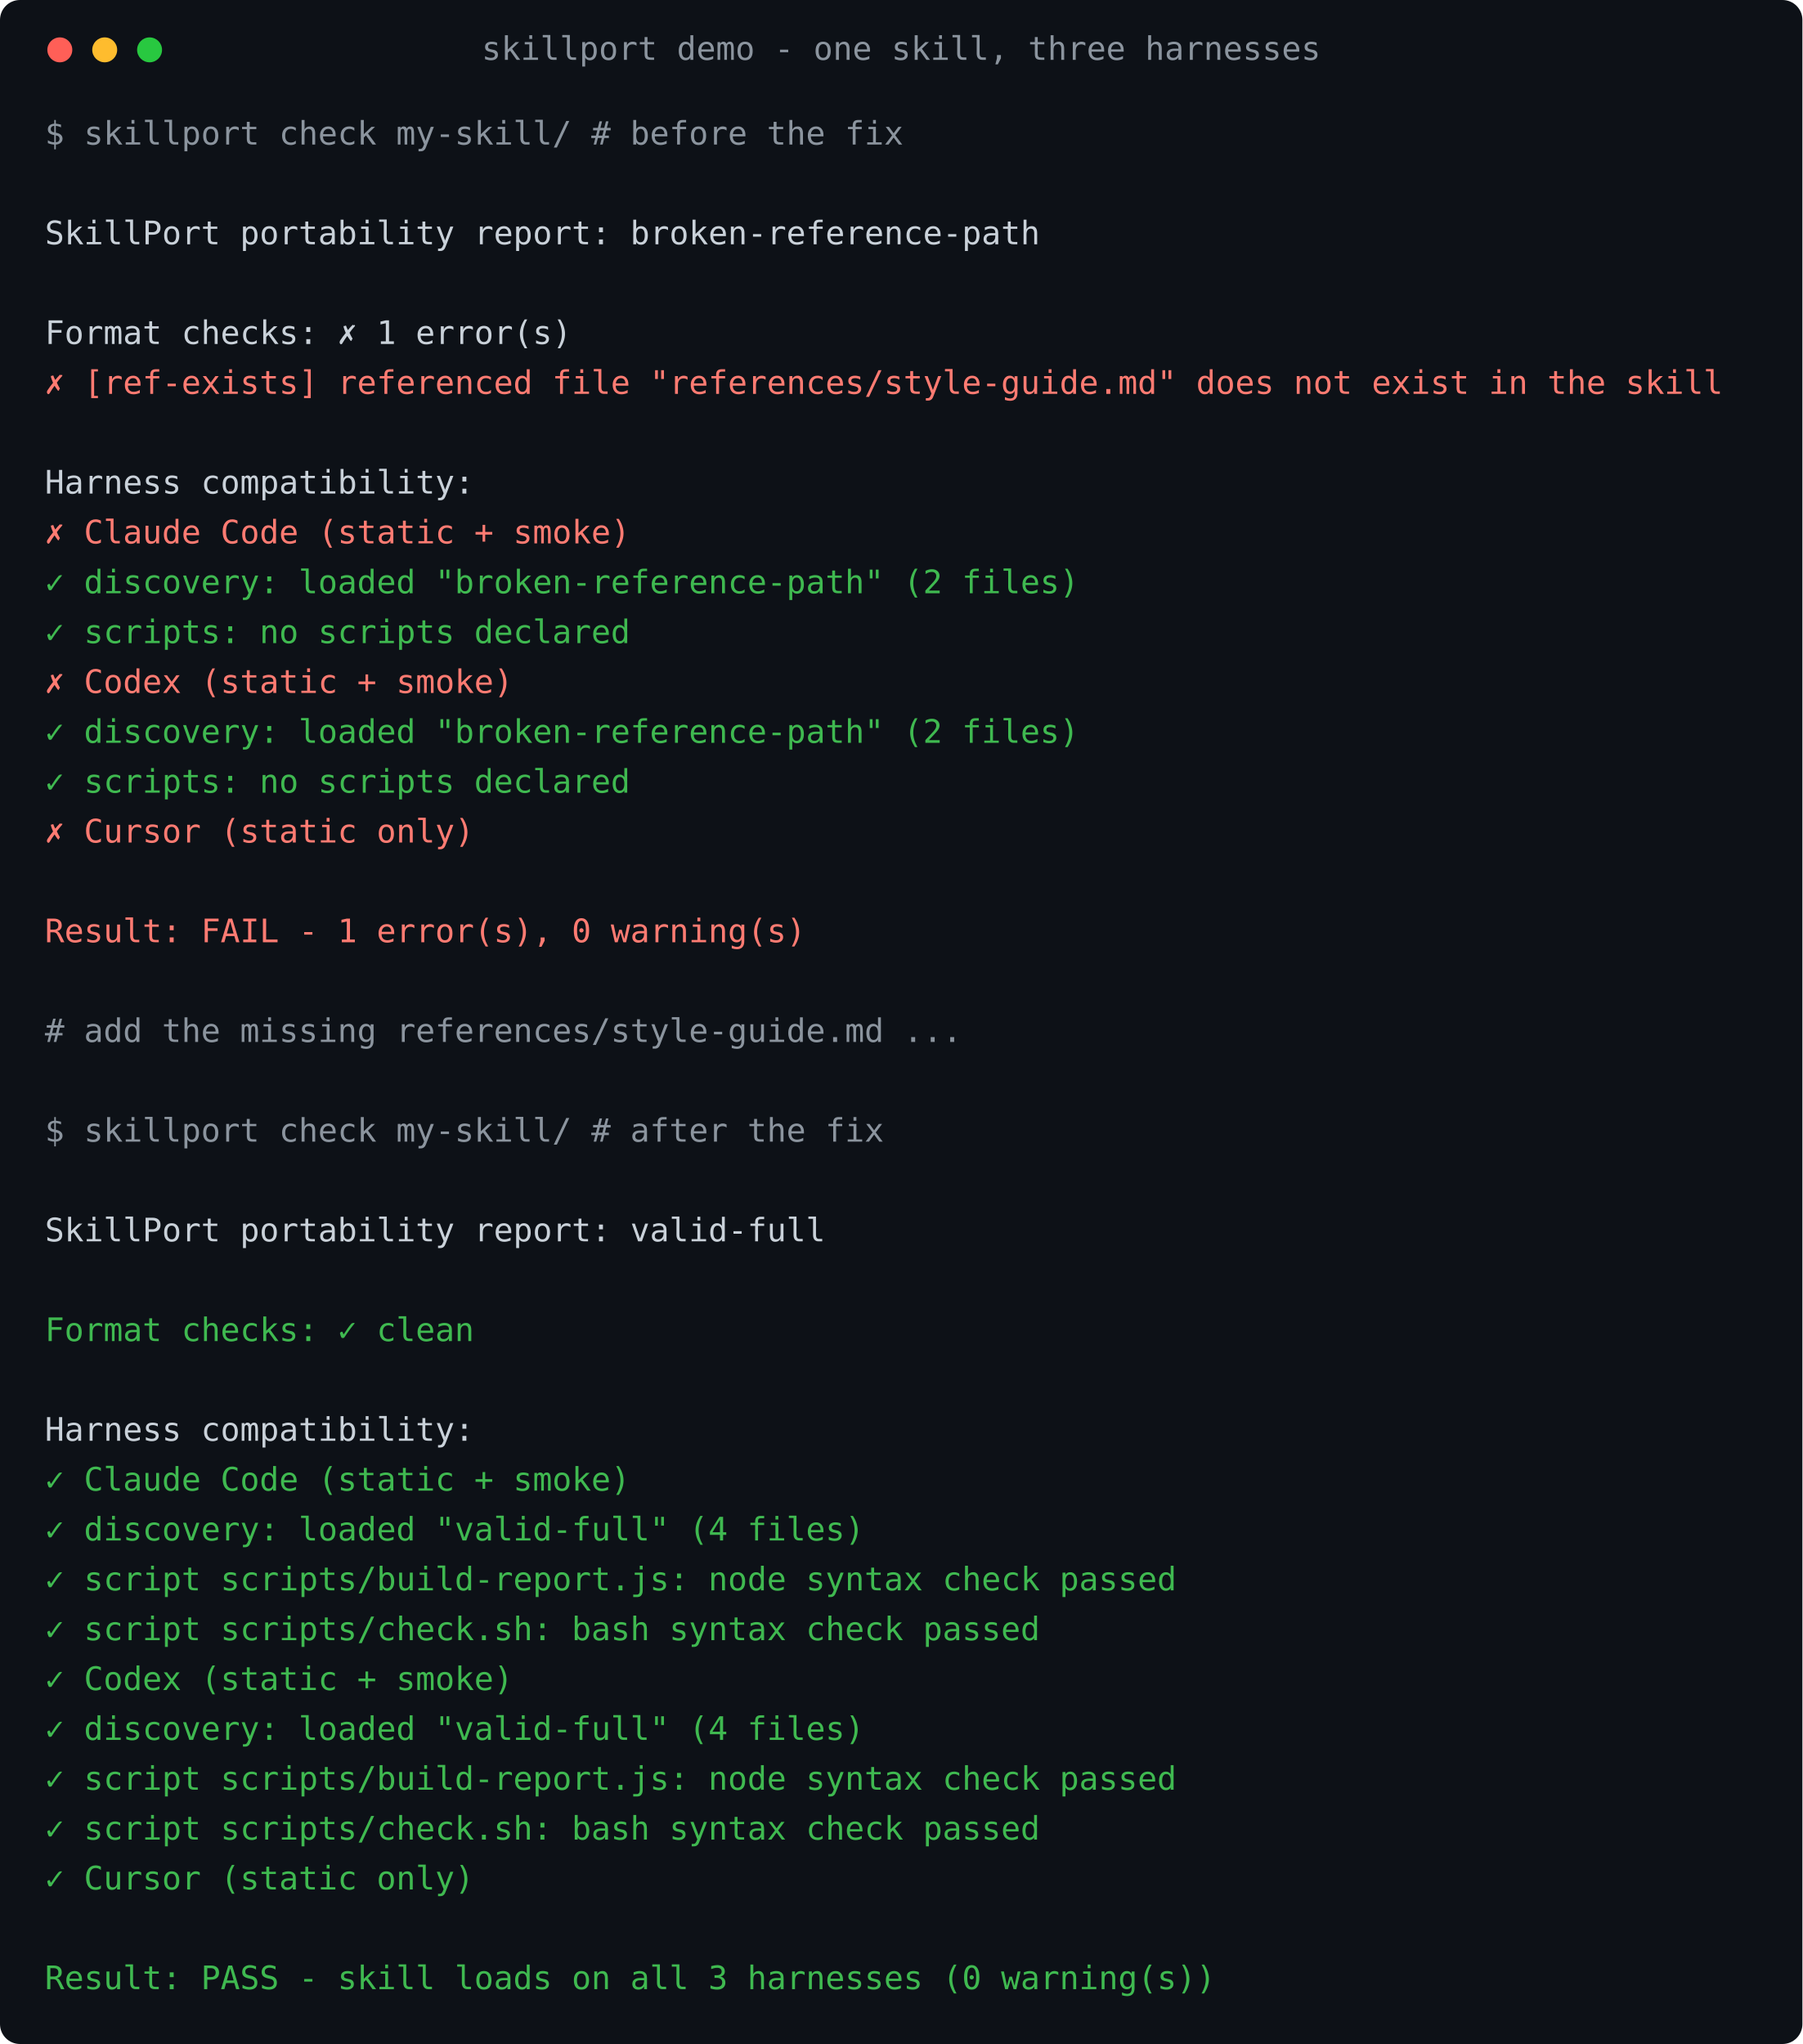
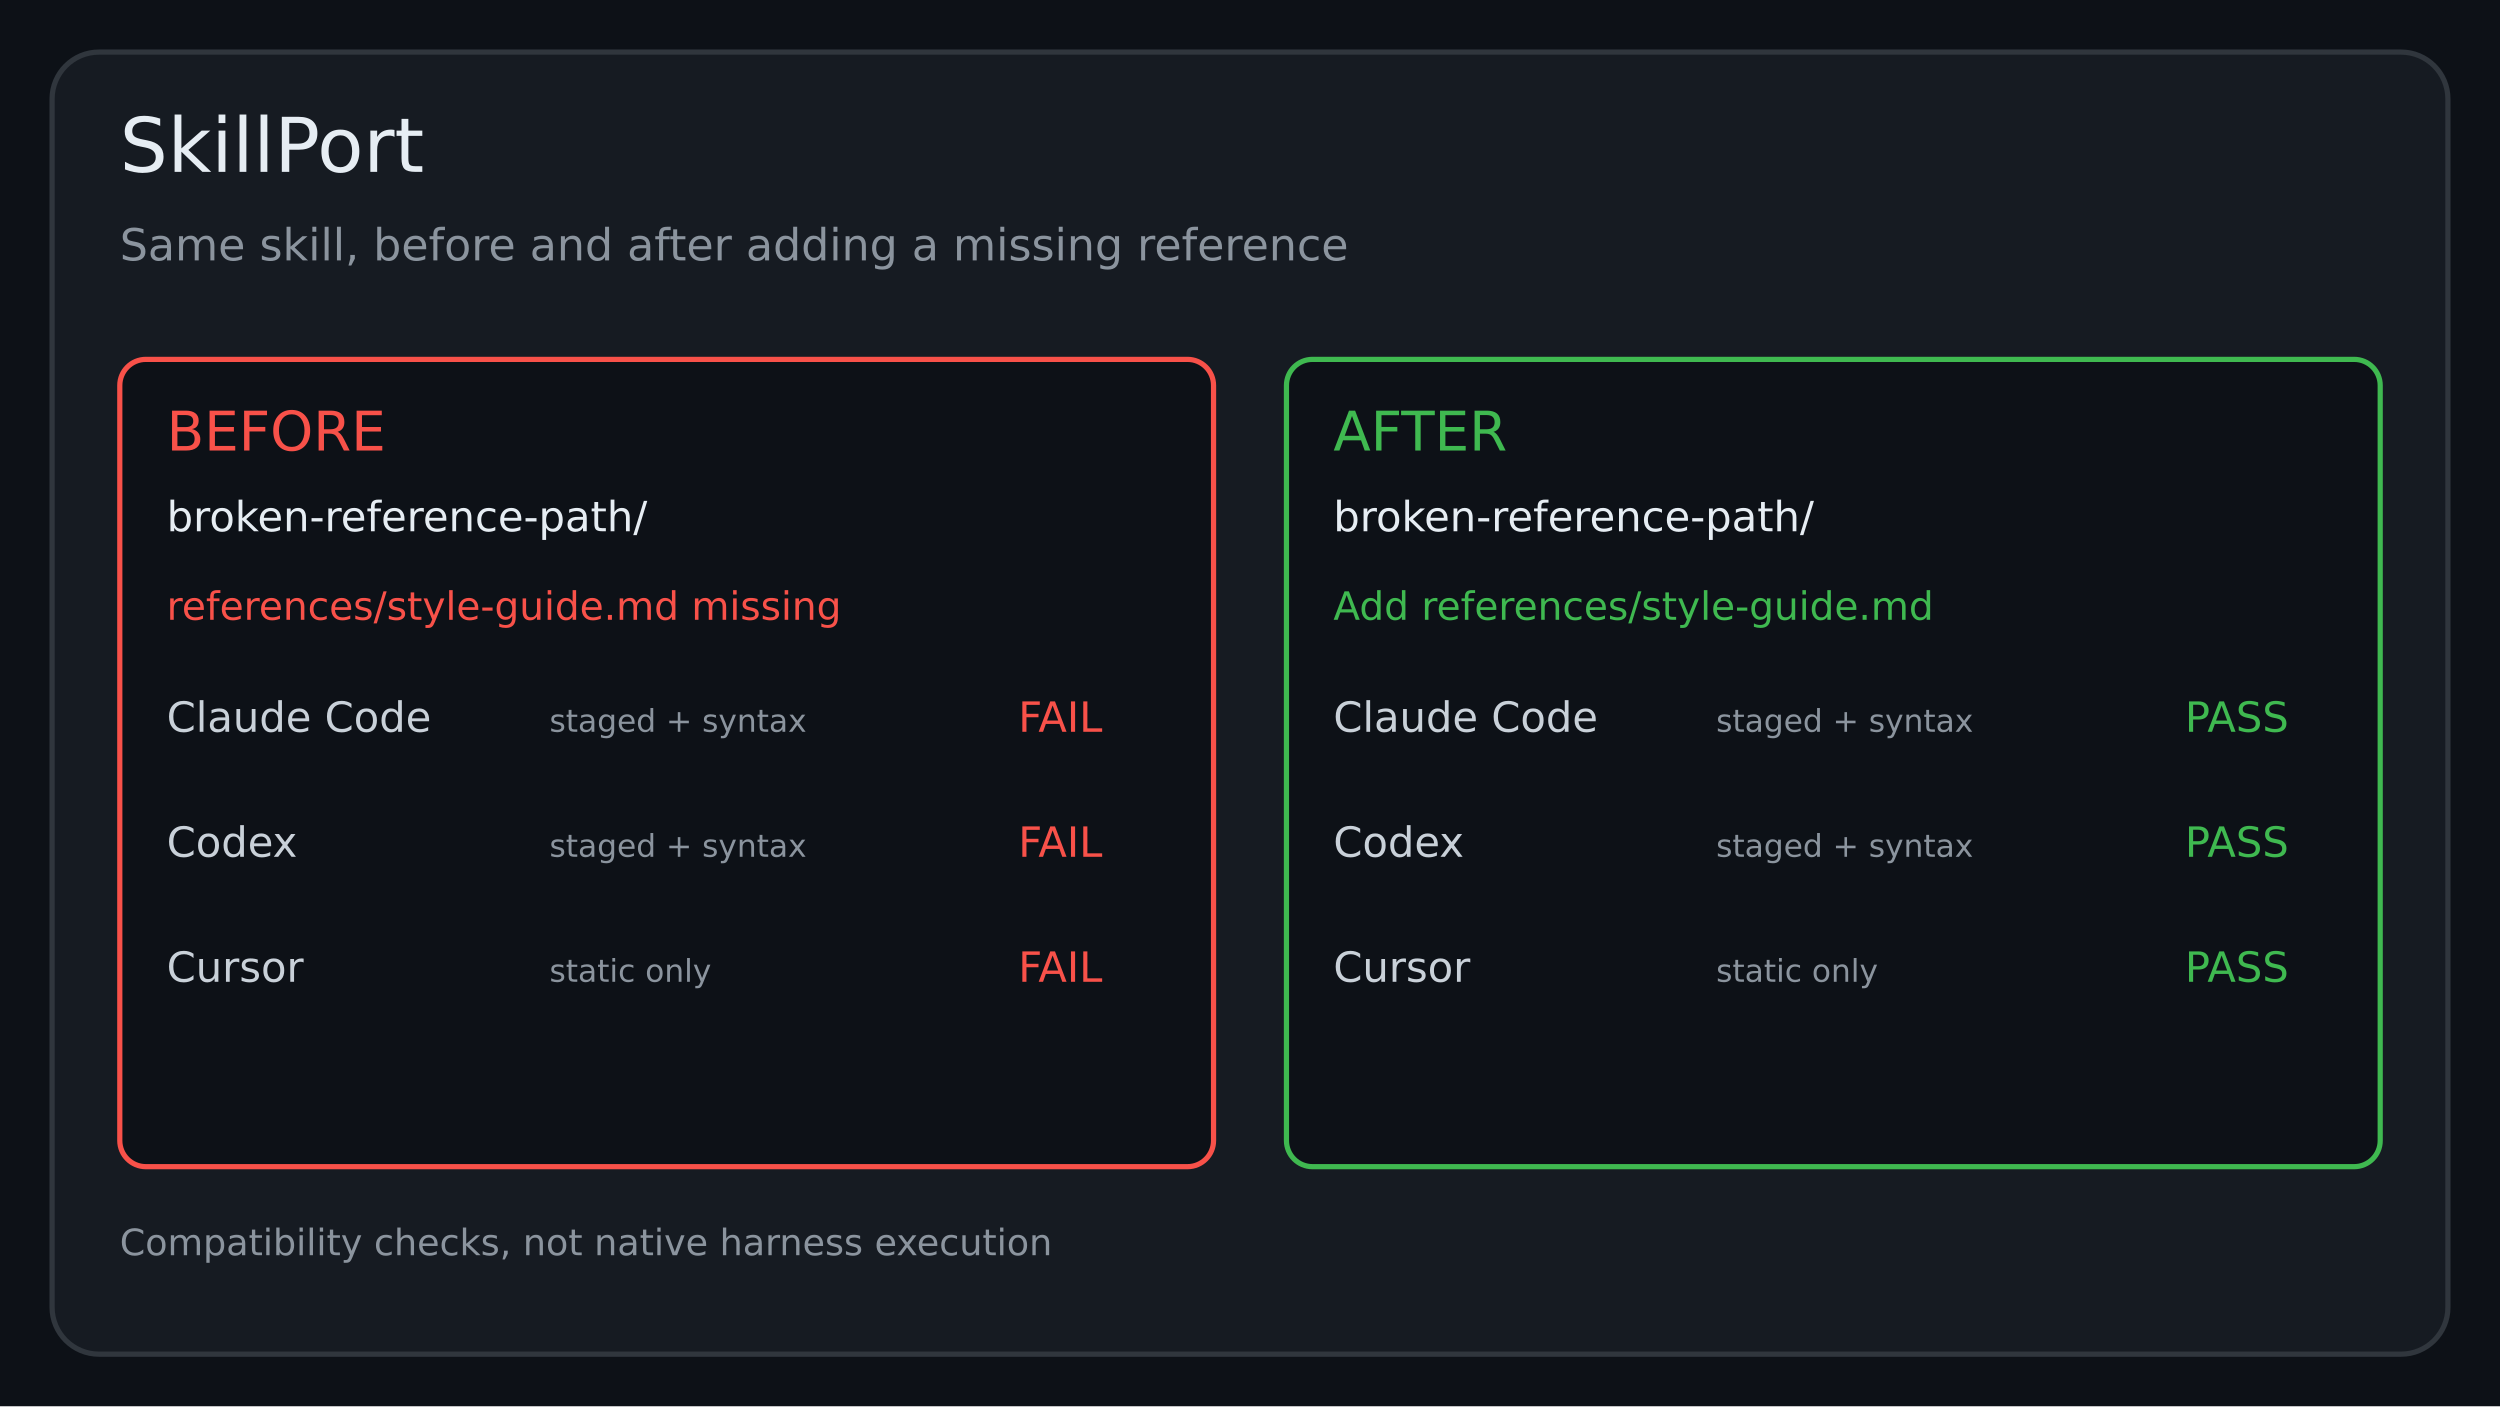
- <svg xmlns="http://www.w3.org/2000/svg" width="723" height="820" viewBox="0 0 723 820" font-family="ui-monospace, SFMono-Regular, Menlo, Consolas, monospace" font-size="13">
-   <rect width="100%" height="100%" rx="8" fill="#0d1117" />
-   <circle cx="24" cy="20" r="5" fill="#ff5f57" />
-   <circle cx="42" cy="20" r="5" fill="#febc2e" />
-   <circle cx="60" cy="20" r="5" fill="#28c840" />
-   <text x="361.5" y="24" fill="#8b949e" text-anchor="middle">skillport demo - one skill, three harnesses</text>
-   <text x="18" y="58" fill="#8b949e">$ skillport check my-skill/   # before the fix</text>
-   <text x="18" y="78" fill="#c9d1d9"> </text>
-   <text x="18" y="98" fill="#c9d1d9">SkillPort portability report: broken-reference-path</text>
-   <text x="18" y="118" fill="#c9d1d9"> </text>
-   <text x="18" y="138" fill="#c9d1d9">Format checks:  ✗ 1 error(s)</text>
-   <text x="18" y="158" fill="#ff7b72">  ✗ [ref-exists] referenced file "references/style-guide.md" does not exist in the skill</text>
-   <text x="18" y="178" fill="#c9d1d9"> </text>
-   <text x="18" y="198" fill="#c9d1d9">Harness compatibility:</text>
-   <text x="18" y="218" fill="#ff7b72">  ✗ Claude Code  (static + smoke)</text>
-   <text x="18" y="238" fill="#3fb950">    ✓ discovery: loaded "broken-reference-path" (2 files)</text>
-   <text x="18" y="258" fill="#3fb950">    ✓ scripts: no scripts declared</text>
-   <text x="18" y="278" fill="#ff7b72">  ✗ Codex        (static + smoke)</text>
-   <text x="18" y="298" fill="#3fb950">    ✓ discovery: loaded "broken-reference-path" (2 files)</text>
-   <text x="18" y="318" fill="#3fb950">    ✓ scripts: no scripts declared</text>
-   <text x="18" y="338" fill="#ff7b72">  ✗ Cursor       (static only)</text>
-   <text x="18" y="358" fill="#c9d1d9"> </text>
-   <text x="18" y="378" fill="#ff7b72">Result: FAIL - 1 error(s), 0 warning(s)</text>
-   <text x="18" y="398" fill="#c9d1d9"> </text>
-   <text x="18" y="418" fill="#8b949e"># add the missing references/style-guide.md ...</text>
-   <text x="18" y="438" fill="#c9d1d9"> </text>
-   <text x="18" y="458" fill="#8b949e">$ skillport check my-skill/   # after the fix</text>
-   <text x="18" y="478" fill="#c9d1d9"> </text>
-   <text x="18" y="498" fill="#c9d1d9">SkillPort portability report: valid-full</text>
-   <text x="18" y="518" fill="#c9d1d9"> </text>
-   <text x="18" y="538" fill="#3fb950">Format checks:  ✓ clean</text>
-   <text x="18" y="558" fill="#c9d1d9"> </text>
-   <text x="18" y="578" fill="#c9d1d9">Harness compatibility:</text>
-   <text x="18" y="598" fill="#3fb950">  ✓ Claude Code  (static + smoke)</text>
-   <text x="18" y="618" fill="#3fb950">    ✓ discovery: loaded "valid-full" (4 files)</text>
-   <text x="18" y="638" fill="#3fb950">    ✓ script scripts/build-report.js: node syntax check passed</text>
-   <text x="18" y="658" fill="#3fb950">    ✓ script scripts/check.sh: bash syntax check passed</text>
-   <text x="18" y="678" fill="#3fb950">  ✓ Codex        (static + smoke)</text>
-   <text x="18" y="698" fill="#3fb950">    ✓ discovery: loaded "valid-full" (4 files)</text>
-   <text x="18" y="718" fill="#3fb950">    ✓ script scripts/build-report.js: node syntax check passed</text>
-   <text x="18" y="738" fill="#3fb950">    ✓ script scripts/check.sh: bash syntax check passed</text>
-   <text x="18" y="758" fill="#3fb950">  ✓ Cursor       (static only)</text>
-   <text x="18" y="778" fill="#c9d1d9"> </text>
-   <text x="18" y="798" fill="#3fb950">Result: PASS - skill loads on all 3 harnesses (0 warning(s))</text>
+ <svg xmlns="http://www.w3.org/2000/svg" width="960" height="540" viewBox="0 0 960 540" font-family="DejaVu Sans, Arial, sans-serif">
+   <rect width="960" height="540" fill="#0d1117" />
+   <rect x="20" y="20" width="920" height="500" rx="18" fill="#161b22" stroke="#30363d" stroke-width="2" />
+   <text x="46" y="66" font-size="29" fill="#e6edf3">SkillPort</text>
+   <text x="46" y="100" font-size="17" fill="#8b949e">Same skill, before and after adding a missing reference</text>
+   <rect x="46" y="138" width="420" height="310" rx="10" fill="#0d1117" stroke="#f85149" stroke-width="2" />
+   <text x="64" y="173" font-size="21" fill="#f85149">BEFORE</text>
+   <text x="64" y="204" font-size="16" fill="#e6edf3">broken-reference-path/</text>
+   <text x="64" y="238" font-size="15" fill="#f85149">references/style-guide.md missing</text>
+   <text x="64" y="281" font-size="16" fill="#c9d1d9">Claude Code</text>
+   <text x="211" y="281" font-size="12" fill="#8b949e">staged + syntax</text>
+   <text x="391" y="281" font-size="16" fill="#f85149">FAIL</text>
+   <text x="64" y="329" font-size="16" fill="#c9d1d9">Codex</text>
+   <text x="211" y="329" font-size="12" fill="#8b949e">staged + syntax</text>
+   <text x="391" y="329" font-size="16" fill="#f85149">FAIL</text>
+   <text x="64" y="377" font-size="16" fill="#c9d1d9">Cursor</text>
+   <text x="211" y="377" font-size="12" fill="#8b949e">static only</text>
+   <text x="391" y="377" font-size="16" fill="#f85149">FAIL</text>
+   <rect x="494" y="138" width="420" height="310" rx="10" fill="#0d1117" stroke="#3fb950" stroke-width="2" />
+   <text x="512" y="173" font-size="21" fill="#3fb950">AFTER</text>
+   <text x="512" y="204" font-size="16" fill="#e6edf3">broken-reference-path/</text>
+   <text x="512" y="238" font-size="15" fill="#3fb950">Add references/style-guide.md</text>
+   <text x="512" y="281" font-size="16" fill="#c9d1d9">Claude Code</text>
+   <text x="659" y="281" font-size="12" fill="#8b949e">staged + syntax</text>
+   <text x="839" y="281" font-size="16" fill="#3fb950">PASS</text>
+   <text x="512" y="329" font-size="16" fill="#c9d1d9">Codex</text>
+   <text x="659" y="329" font-size="12" fill="#8b949e">staged + syntax</text>
+   <text x="839" y="329" font-size="16" fill="#3fb950">PASS</text>
+   <text x="512" y="377" font-size="16" fill="#c9d1d9">Cursor</text>
+   <text x="659" y="377" font-size="12" fill="#8b949e">static only</text>
+   <text x="839" y="377" font-size="16" fill="#3fb950">PASS</text>
+   <text x="46" y="482" font-size="14" fill="#8b949e">Compatibility checks, not native harness execution</text>
</svg>
